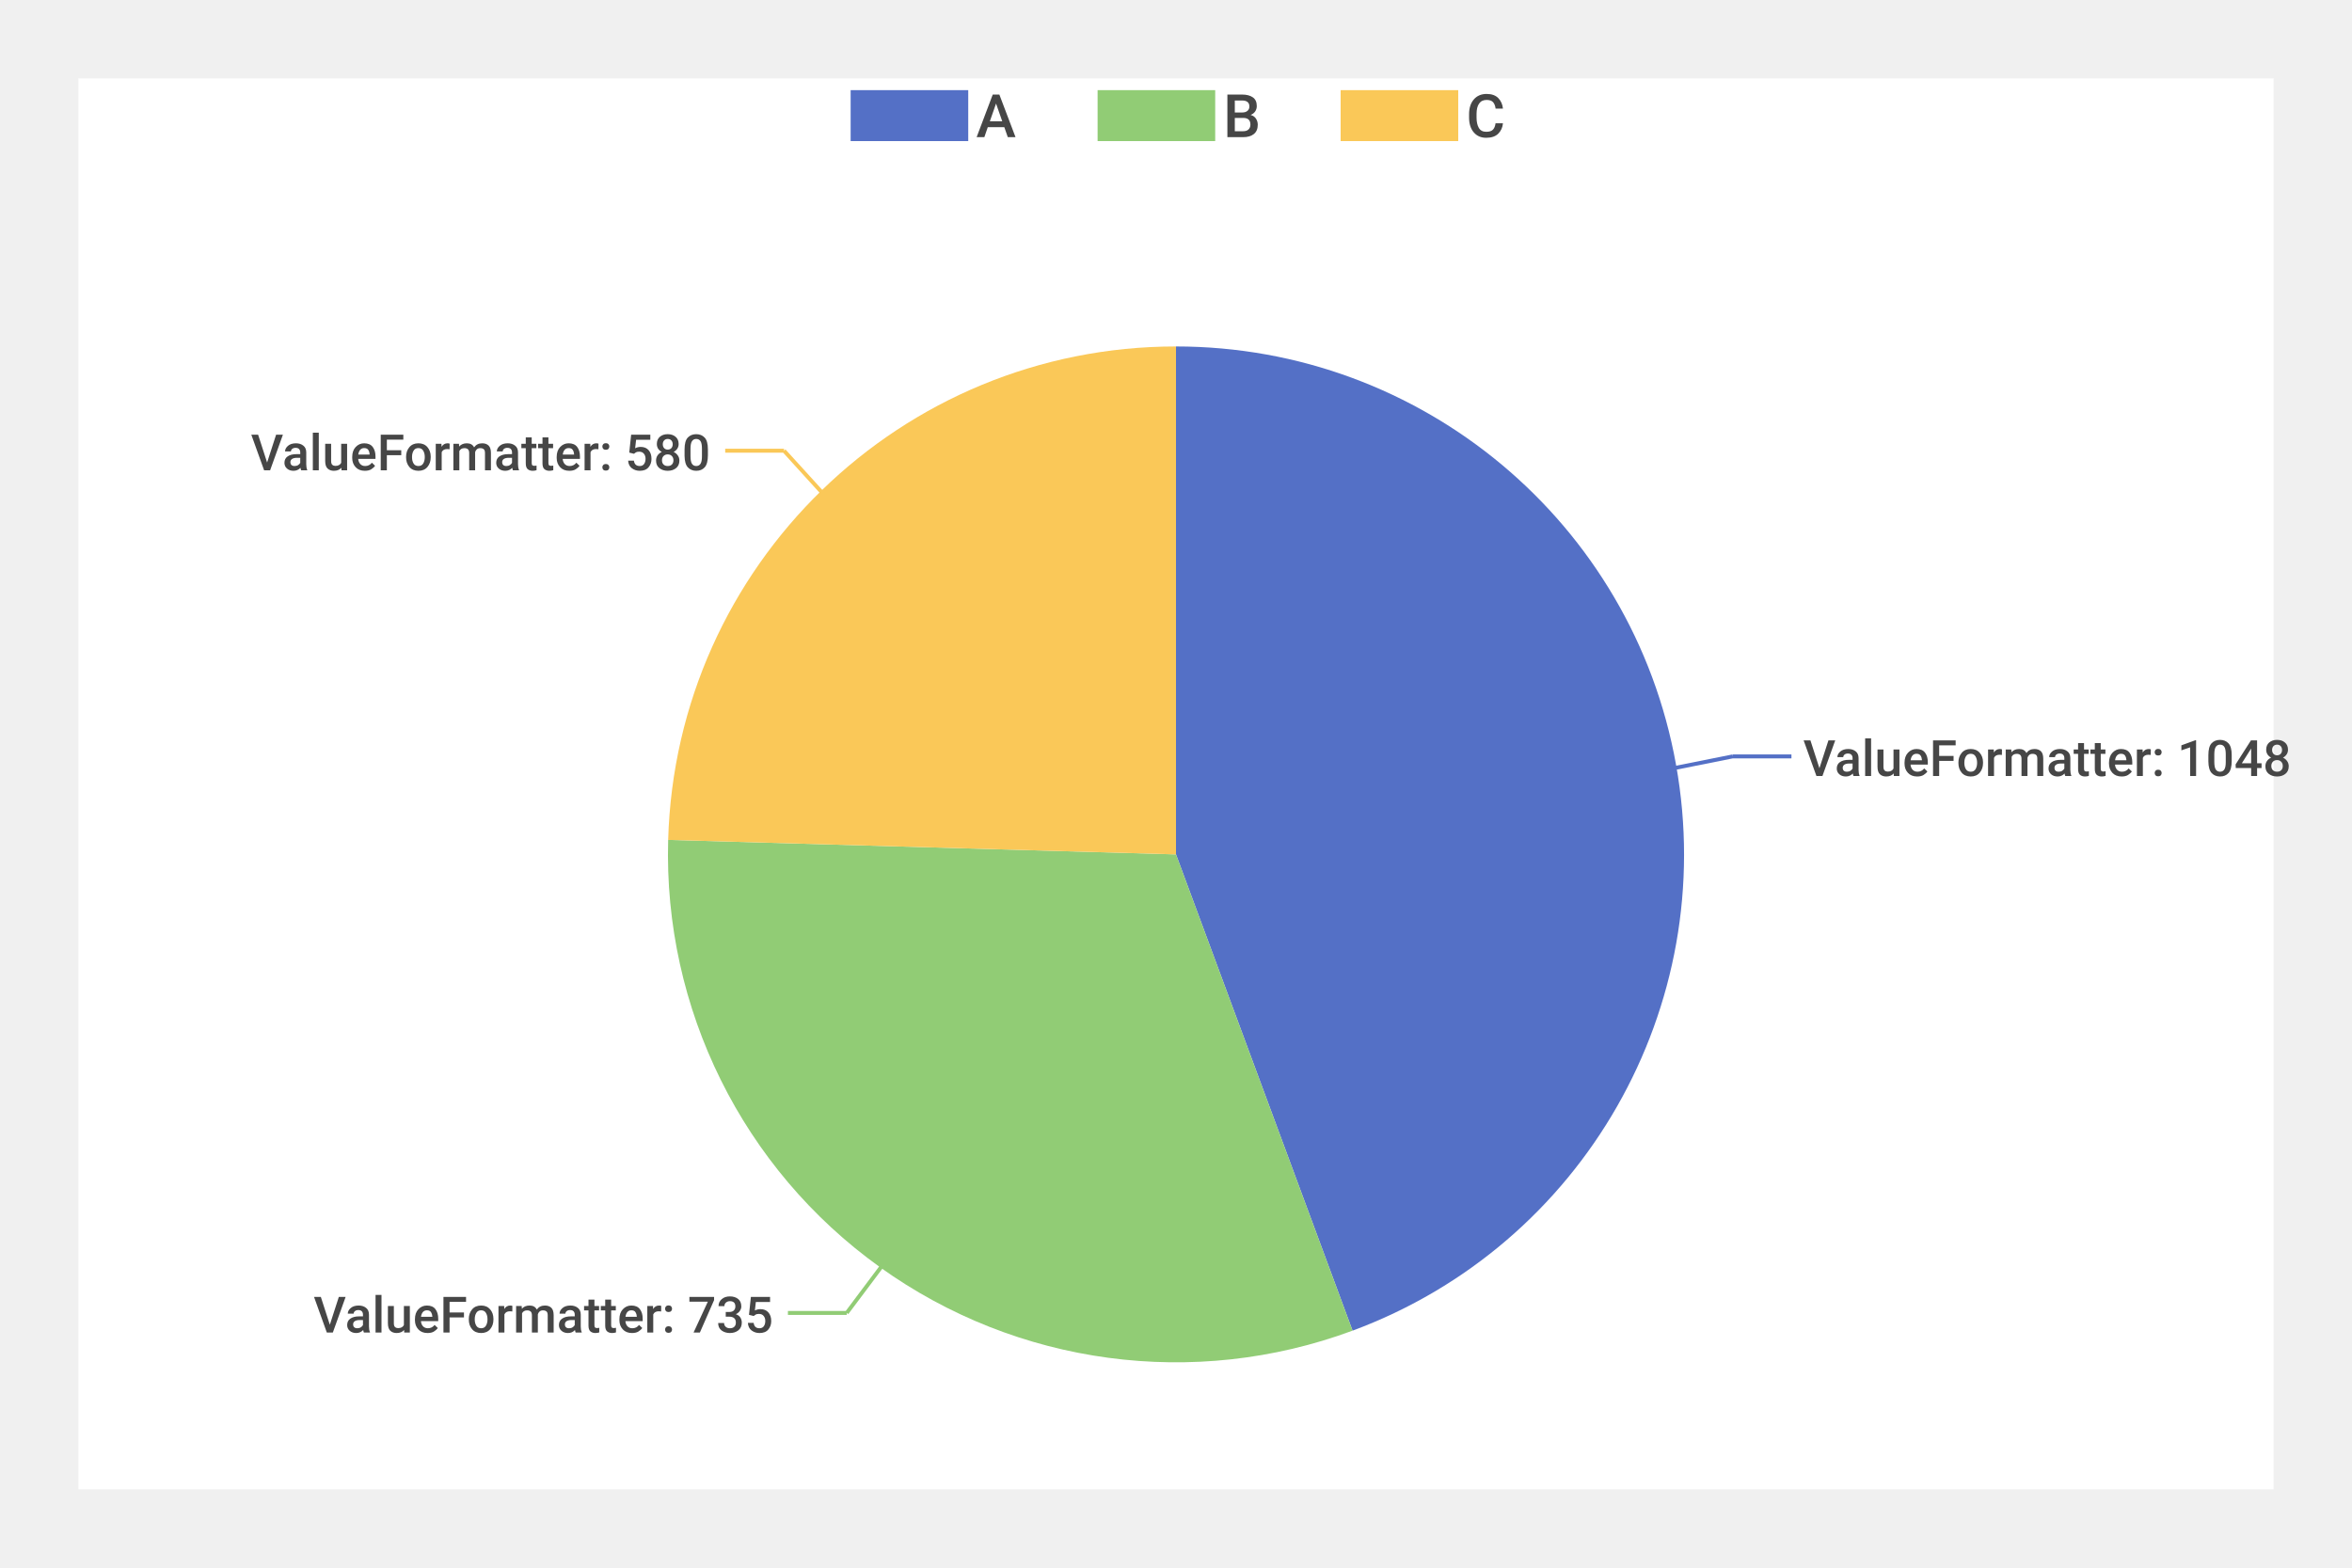
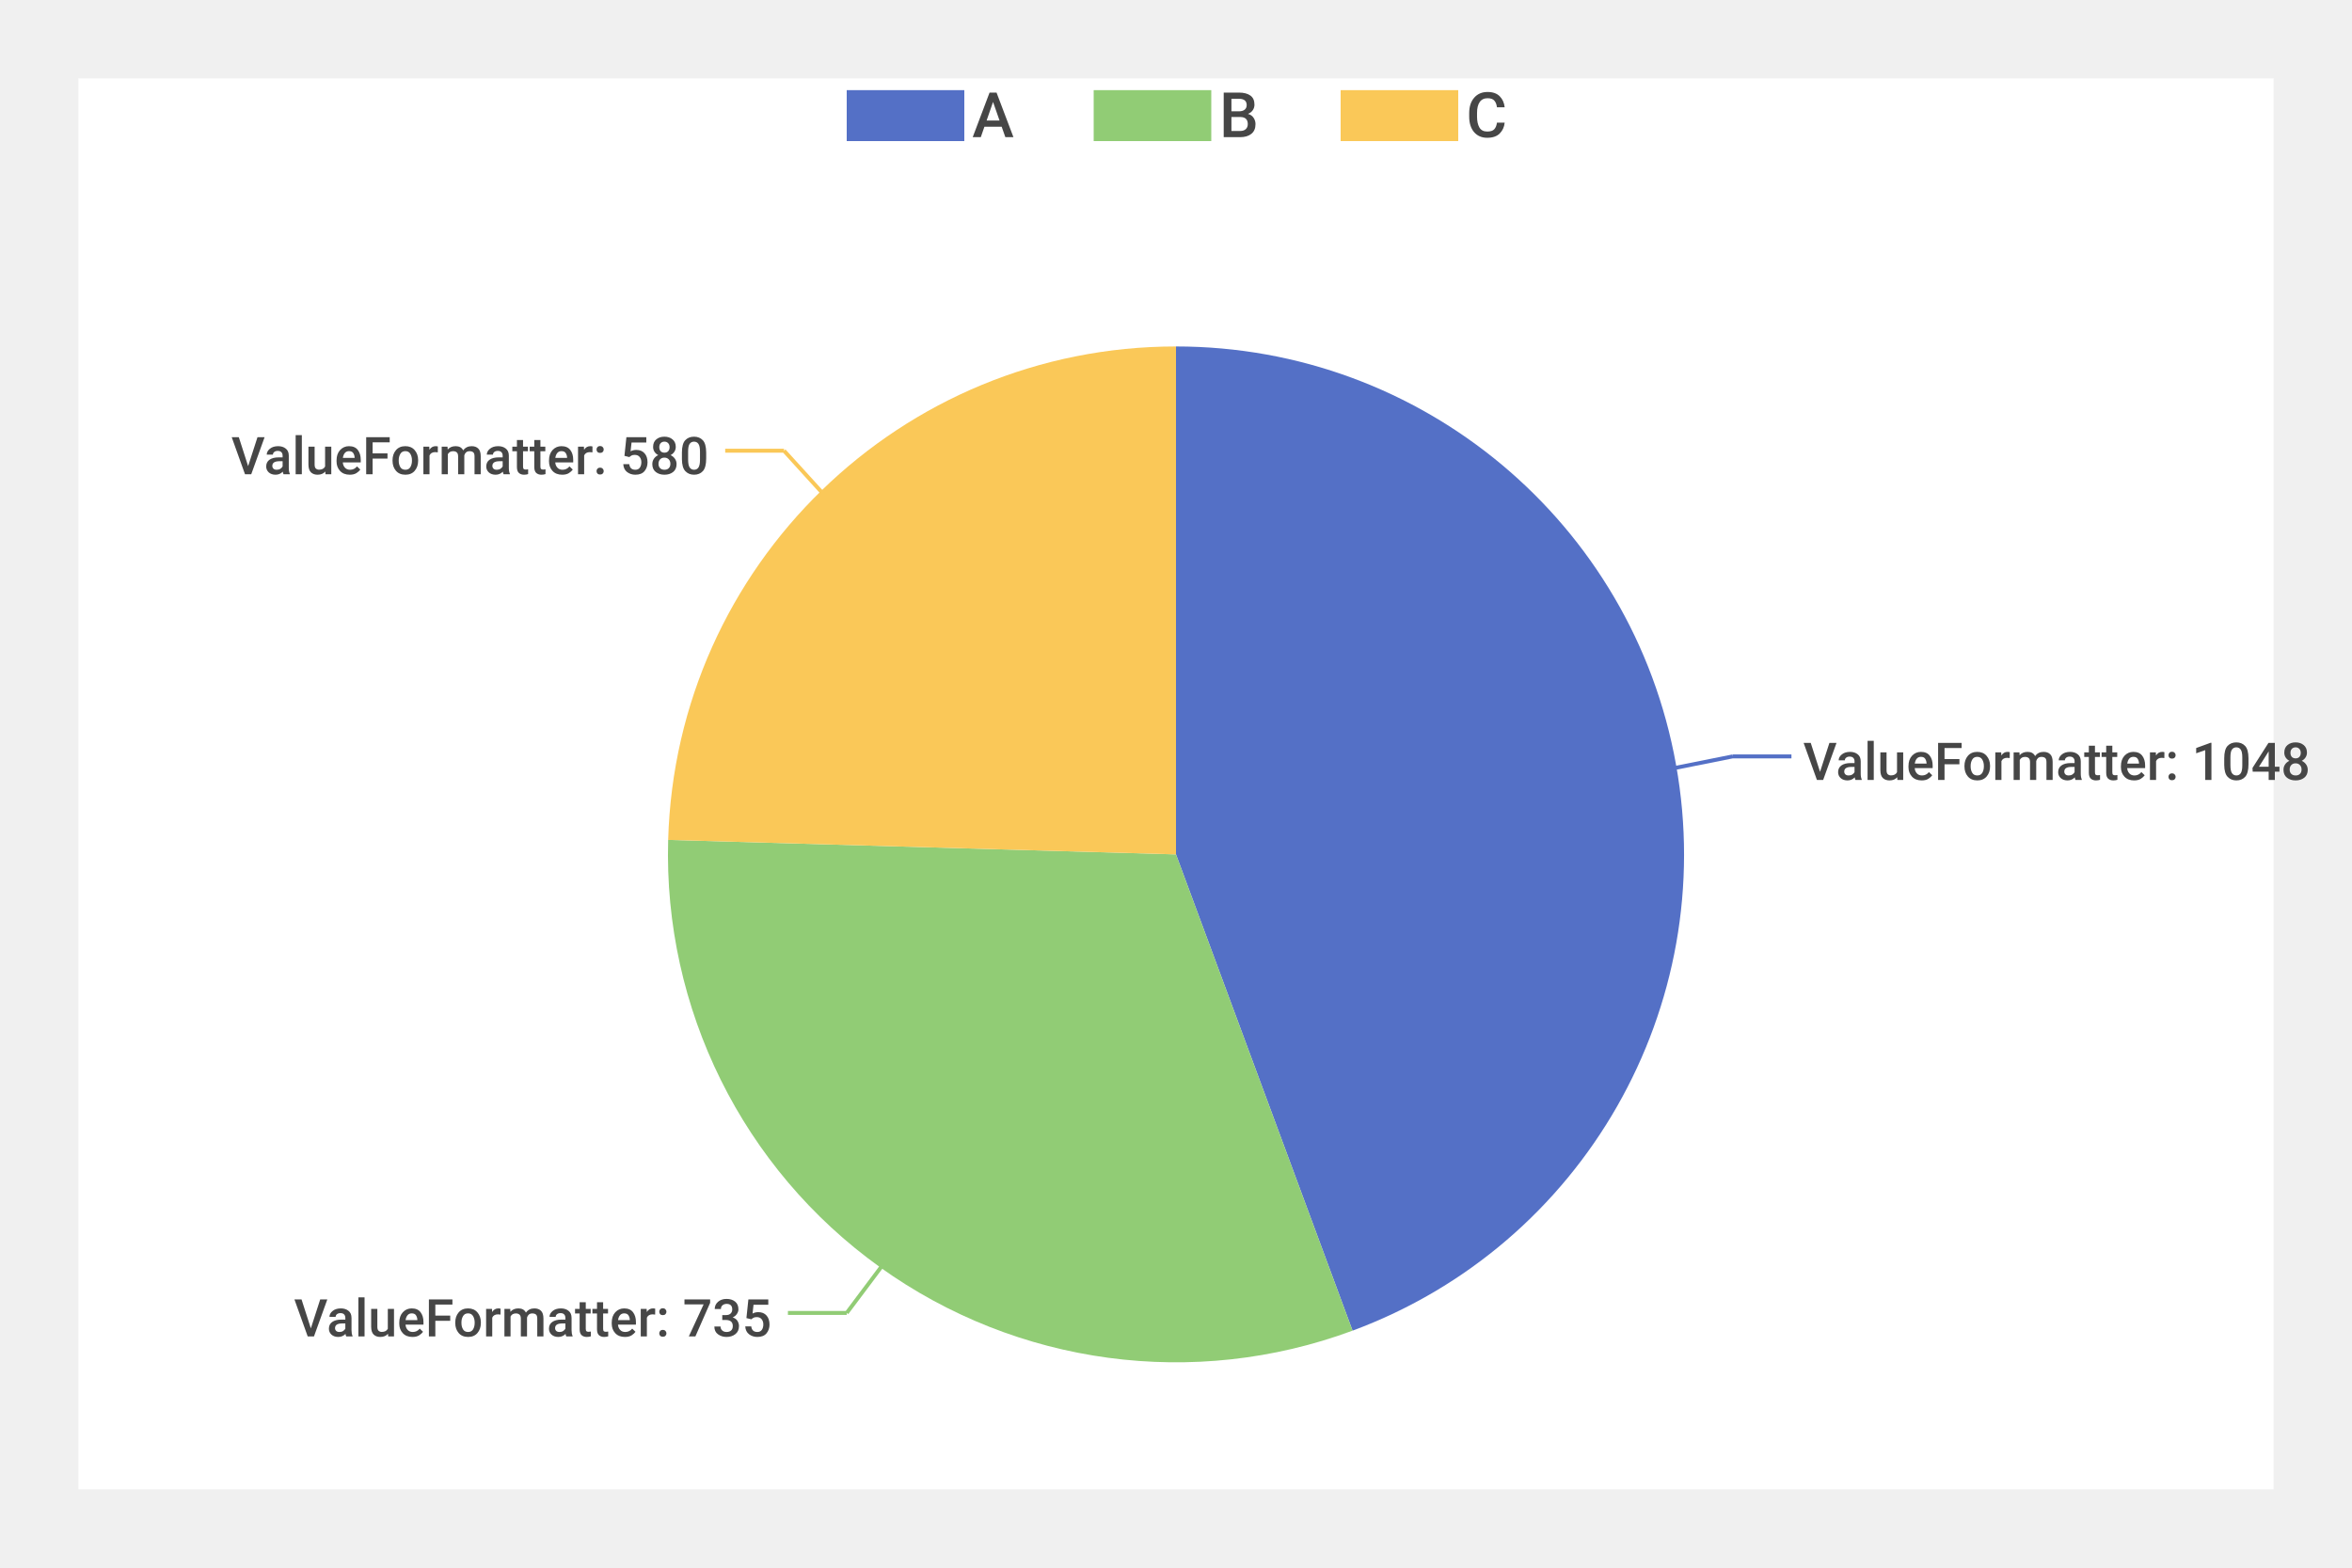
<svg xmlns="http://www.w3.org/2000/svg" viewBox="0 0 600 400">
  <path d="M 20 20 L 580 20 L 580 380 L 20 380 L 20 20" style="stroke:none;fill:white" />
-   <path d="M 217 23 L 247 23 L 247 36 L 217 36 L 217 23" style="stroke:none;fill:rgb(84,112,198)" />
-   <text x="249" y="35" style="stroke:none;fill:rgb(70,70,70);font-size:15.3px;font-family:'Roboto Medium',sans-serif">A</text>
-   <path d="M 280 23 L 310 23 L 310 36 L 280 36 L 280 23" style="stroke:none;fill:rgb(145,204,117)" />
-   <text x="312" y="35" style="stroke:none;fill:rgb(70,70,70);font-size:15.3px;font-family:'Roboto Medium',sans-serif">B</text>
+   <path d="M 216 23 L 246 23 L 246 36 L 216 36 L 216 23" style="stroke:none;fill:rgb(84,112,198)" />
+   <text x="248" y="35" style="stroke:none;fill:rgb(70,70,70);font-size:16px;font-family:'Roboto Medium',sans-serif">A</text>
+   <path d="M 279 23 L 309 23 L 309 36 L 279 36 L 279 23" style="stroke:none;fill:rgb(145,204,117)" />
+   <text x="311" y="35" style="stroke:none;fill:rgb(70,70,70);font-size:16px;font-family:'Roboto Medium',sans-serif">B</text>
  <path d="M 342 23 L 372 23 L 372 36 L 342 36 L 342 23" style="stroke:none;fill:rgb(250,200,88)" />
-   <text x="374" y="35" style="stroke:none;fill:rgb(70,70,70);font-size:15.3px;font-family:'Roboto Medium',sans-serif">C</text>
+   <text x="374" y="35" style="stroke:none;fill:rgb(70,70,70);font-size:16px;font-family:'Roboto Medium',sans-serif">C</text>
  <path d="M 300 218 L 300 88.4 A 129.6 129.6 0 0 1 345.04 339.52 L 300 218 Z" style="stroke:none;fill:rgb(84,112,198)" />
  <path d="M 427 196 L 442 193 M 442 193 L 457 193" style="stroke-width:1;stroke:rgb(84,112,198);fill:none" />
-   <text x="460" y="198" style="stroke:none;fill:rgb(70,70,70);font-size:12.8px;font-family:'Roboto Medium',sans-serif">ValueFormatter: 1048</text>
+   <text x="460" y="199" style="stroke:none;fill:rgb(70,70,70);font-size:13.3px;font-family:'Roboto Medium',sans-serif">ValueFormatter: 1048</text>
  <path d="M 300 218 L 345.04 339.52 A 129.6 129.6 0 0 1 170.45 214.3 L 300 218 Z" style="stroke:none;fill:rgb(145,204,117)" />
  <path d="M 225 323 L 216 335 M 216 335 L 201 335" style="stroke-width:1;stroke:rgb(145,204,117);fill:none" />
-   <text x="80" y="340" style="stroke:none;fill:rgb(70,70,70);font-size:12.8px;font-family:'Roboto Medium',sans-serif">ValueFormatter: 735</text>
+   <text x="75" y="341" style="stroke:none;fill:rgb(70,70,70);font-size:13.3px;font-family:'Roboto Medium',sans-serif">ValueFormatter: 735</text>
  <path d="M 300 218 L 170.45 214.3 A 129.6 129.6 0 0 1 300 88.4 L 300 218 Z" style="stroke:none;fill:rgb(250,200,88)" />
  <path d="M 210 126 L 200 115 M 200 115 L 185 115" style="stroke-width:1;stroke:rgb(250,200,88);fill:none" />
-   <text x="64" y="120" style="stroke:none;fill:rgb(70,70,70);font-size:12.8px;font-family:'Roboto Medium',sans-serif">ValueFormatter: 580</text>
+   <text x="59" y="121" style="stroke:none;fill:rgb(70,70,70);font-size:13.3px;font-family:'Roboto Medium',sans-serif">ValueFormatter: 580</text>
</svg>
